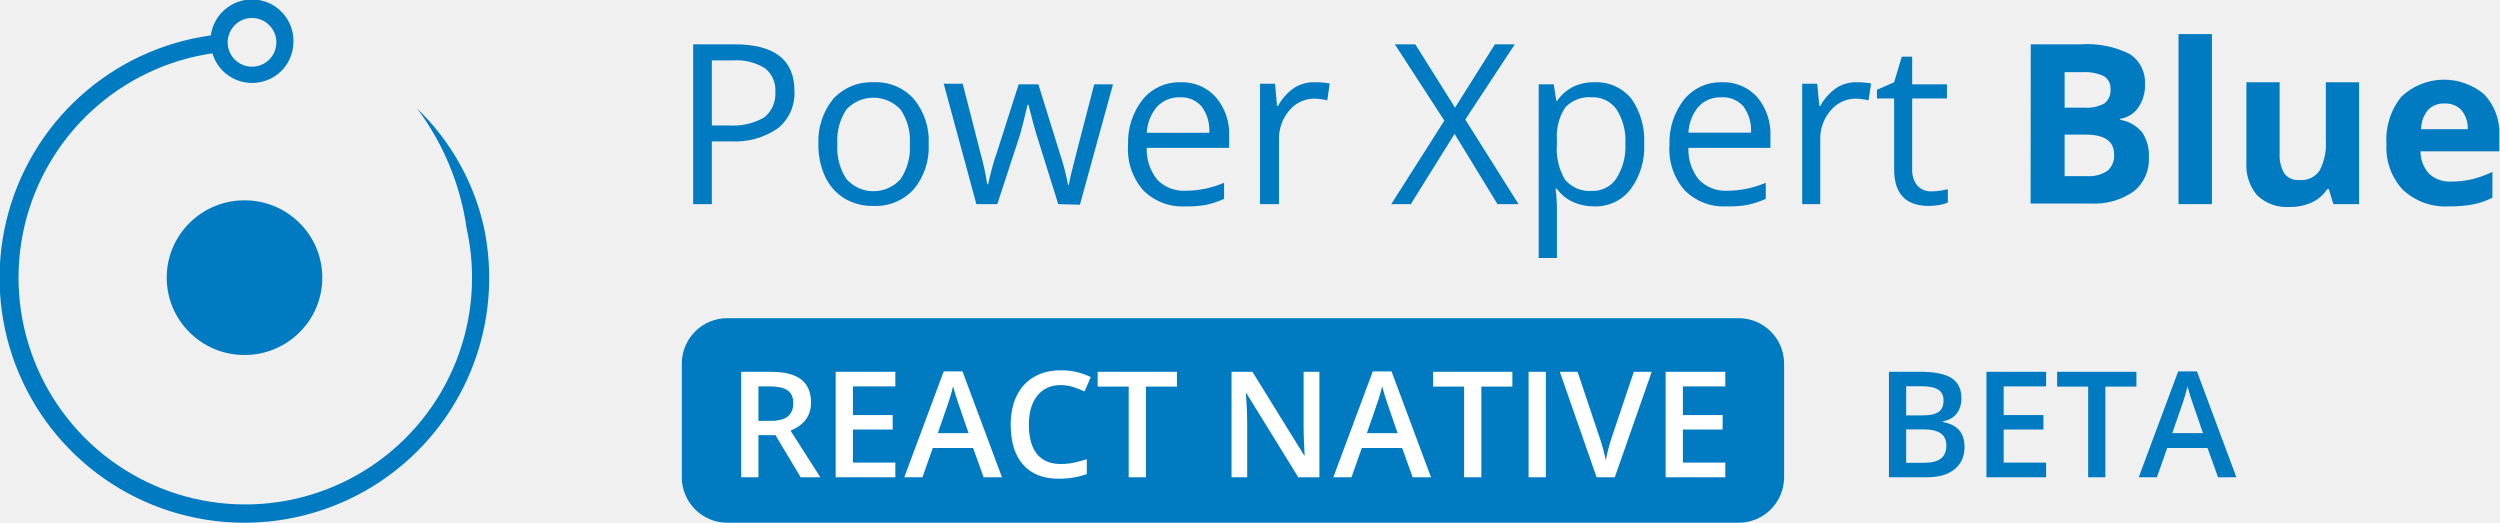
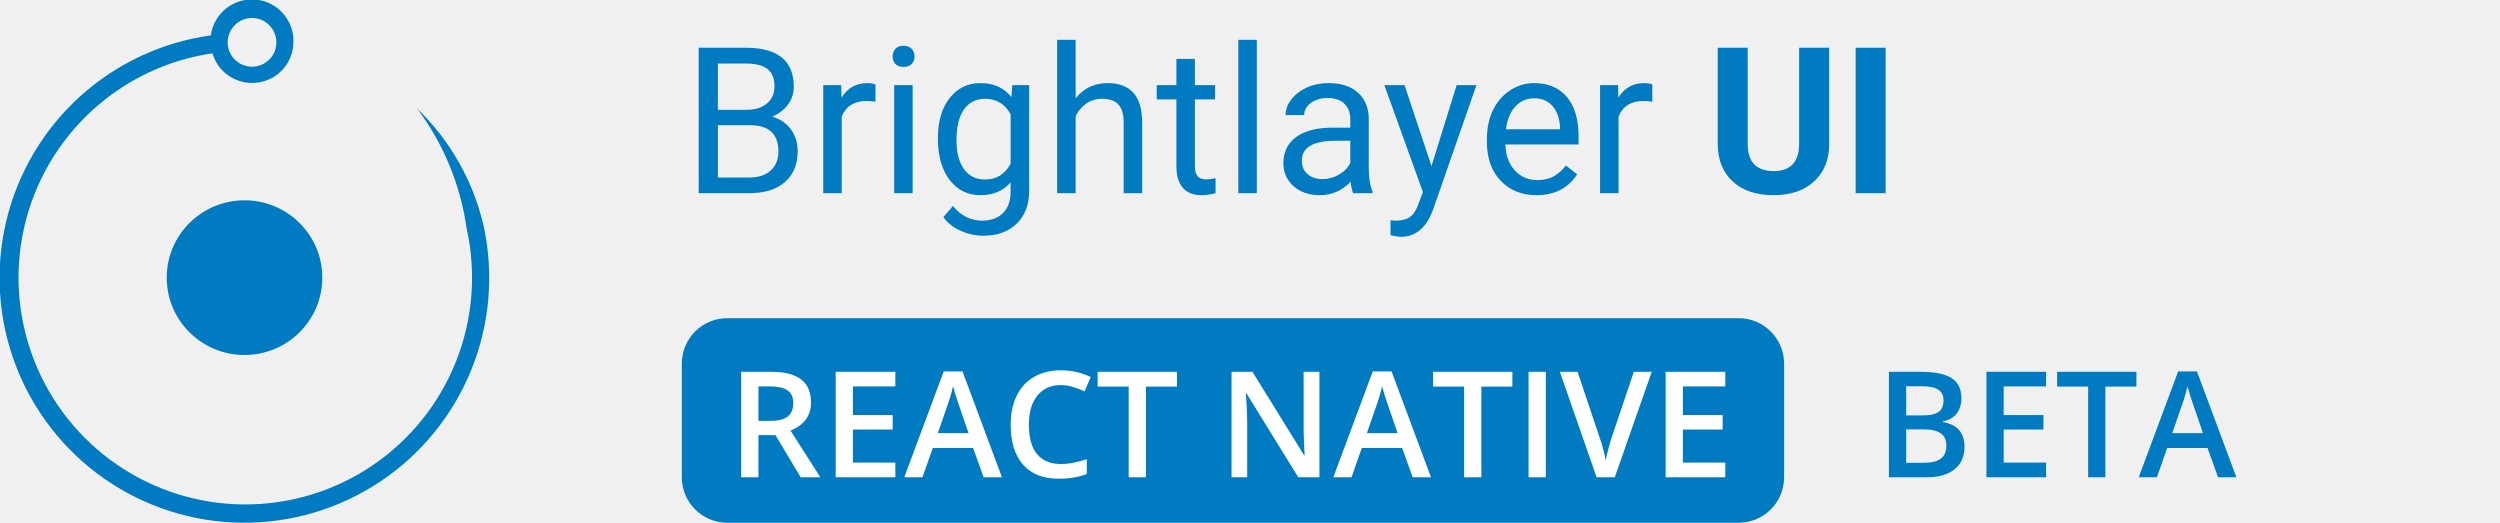
<svg xmlns="http://www.w3.org/2000/svg" width="220" height="46" viewBox="0 0 220 46" fill="none">
-   <g clip-path="url(#clip0)">
+   <g clip-path="url(#clip0_503_74010)">
    <path d="M21.517 31.24C25.298 31.24 28.363 28.193 28.363 24.434C28.363 20.675 25.298 17.628 21.517 17.628C17.736 17.628 14.671 20.675 14.671 24.434C14.671 28.193 17.736 31.24 21.517 31.24Z" fill="#007BC1" />
    <path d="M41.062 20.091C41.935 24.004 41.609 28.09 40.126 31.816C38.643 35.541 36.072 38.734 32.748 40.977C29.424 43.22 25.502 44.41 21.492 44.391C17.482 44.372 13.571 43.146 10.268 40.872C6.966 38.597 4.425 35.381 2.977 31.642C1.529 27.902 1.241 23.814 2.151 19.908C3.06 16.003 5.126 12.462 8.077 9.748C11.028 7.033 14.729 5.271 18.697 4.691C18.866 5.275 19.181 5.808 19.61 6.24C20.295 6.92 21.221 7.302 22.186 7.302C23.151 7.302 24.077 6.92 24.762 6.24C25.341 5.664 25.705 4.907 25.794 4.095C25.924 3.134 25.667 2.161 25.08 1.39C24.493 0.619 23.623 0.113 22.663 -0.017C21.702 -0.147 20.729 0.11 19.958 0.697C19.187 1.285 18.681 2.154 18.551 3.115C14.261 3.709 10.249 5.582 7.039 8.49C3.83 11.399 1.571 15.207 0.559 19.418C-0.454 23.629 -0.174 28.048 1.362 32.098C2.899 36.147 5.62 39.64 9.171 42.12C12.722 44.599 16.939 45.951 21.27 45.999C25.601 46.046 29.845 44.787 33.45 42.386C37.055 39.985 39.852 36.553 41.477 32.538C43.102 28.523 43.479 24.111 42.559 19.879C41.649 15.942 39.616 12.354 36.706 9.55C39.023 12.64 40.522 16.266 41.062 20.091ZM24.311 3.909C24.274 4.409 24.057 4.879 23.702 5.233C23.41 5.529 23.039 5.733 22.633 5.822C22.227 5.91 21.804 5.879 21.416 5.732C21.027 5.584 20.69 5.328 20.445 4.992C20.2 4.657 20.057 4.258 20.034 3.843C20.02 3.543 20.068 3.244 20.175 2.963C20.282 2.683 20.446 2.428 20.657 2.214C20.855 2.014 21.091 1.854 21.351 1.746C21.611 1.637 21.891 1.581 22.173 1.581C22.455 1.581 22.734 1.637 22.994 1.746C23.255 1.854 23.491 2.014 23.689 2.214C23.912 2.433 24.083 2.699 24.191 2.992C24.299 3.285 24.34 3.598 24.311 3.909Z" fill="#007BC1" />
-     <path d="M69.912 8.005C69.944 8.629 69.829 9.251 69.576 9.821C69.323 10.392 68.939 10.895 68.455 11.289C67.237 12.127 65.773 12.532 64.297 12.441H62.642V17.963H61V3.9H64.641C68.164 3.9 69.912 5.278 69.912 8.005ZM62.642 11.038H64.112C65.204 11.122 66.297 10.877 67.25 10.336C67.583 10.068 67.846 9.723 68.017 9.331C68.187 8.939 68.26 8.511 68.23 8.085C68.26 7.69 68.193 7.294 68.033 6.931C67.874 6.568 67.628 6.251 67.316 6.006C66.465 5.48 65.467 5.239 64.469 5.317H62.642V11.038Z" fill="#007BC1" />
-     <path d="M81.724 12.693C81.797 14.137 81.325 15.555 80.399 16.666C79.947 17.156 79.392 17.541 78.774 17.793C78.156 18.044 77.49 18.157 76.824 18.122C75.94 18.138 75.07 17.908 74.308 17.46C73.571 17.002 72.982 16.339 72.613 15.553C72.198 14.644 71.995 13.652 72.017 12.653C71.957 11.212 72.429 9.798 73.341 8.681C73.795 8.197 74.349 7.817 74.964 7.567C75.579 7.318 76.241 7.206 76.903 7.237C77.561 7.208 78.216 7.324 78.823 7.578C79.43 7.832 79.973 8.218 80.413 8.707C81.335 9.824 81.803 11.247 81.724 12.693ZM73.686 12.693C73.611 13.778 73.895 14.857 74.493 15.765C74.793 16.099 75.159 16.366 75.569 16.549C75.978 16.732 76.422 16.827 76.87 16.827C77.319 16.827 77.763 16.732 78.172 16.549C78.582 16.366 78.948 16.099 79.247 15.765C79.852 14.86 80.141 13.78 80.068 12.693C80.143 11.61 79.854 10.534 79.247 9.634C78.942 9.307 78.573 9.046 78.163 8.868C77.753 8.689 77.311 8.597 76.864 8.597C76.417 8.597 75.974 8.689 75.564 8.868C75.154 9.046 74.785 9.307 74.48 9.634C73.89 10.54 73.611 11.614 73.686 12.693Z" fill="#007BC1" />
-     <path d="M93.125 17.963L91.192 11.779C91.072 11.409 90.834 10.548 90.503 9.21H90.424C90.172 10.323 89.947 11.197 89.761 11.859L87.762 17.963H85.921L83.048 7.37H84.716C85.392 10.018 85.921 12.031 86.266 13.421C86.529 14.338 86.732 15.272 86.875 16.215H86.954C87.034 15.858 87.14 15.381 87.299 14.798C87.457 14.216 87.59 13.765 87.709 13.474L89.642 7.423H91.377L93.257 13.474C93.564 14.383 93.807 15.312 93.986 16.255H94.065C94.12 15.893 94.195 15.535 94.29 15.182C94.396 14.706 95.071 12.124 96.29 7.423H97.945L95.032 18.016L93.125 17.963Z" fill="#007BC1" />
-     <path d="M104.287 18.162C103.606 18.198 102.924 18.089 102.287 17.843C101.65 17.596 101.073 17.218 100.593 16.732C99.643 15.635 99.167 14.207 99.269 12.759C99.211 11.294 99.681 9.856 100.593 8.707C100.995 8.231 101.499 7.852 102.067 7.597C102.636 7.343 103.254 7.22 103.877 7.237C104.463 7.214 105.048 7.32 105.588 7.549C106.128 7.778 106.611 8.124 107.002 8.562C107.813 9.52 108.229 10.751 108.167 12.005V13.011H100.911C100.873 14.034 101.207 15.036 101.851 15.831C102.177 16.159 102.568 16.413 103 16.577C103.431 16.741 103.893 16.812 104.354 16.785C105.511 16.779 106.655 16.541 107.717 16.083V17.5C107.208 17.734 106.675 17.911 106.128 18.029C105.521 18.136 104.904 18.181 104.287 18.162ZM103.851 8.562C103.474 8.546 103.098 8.612 102.749 8.753C102.399 8.895 102.084 9.109 101.825 9.383C101.274 10.028 100.952 10.839 100.911 11.687H106.419C106.473 10.859 106.234 10.039 105.744 9.369C105.51 9.1 105.218 8.888 104.89 8.748C104.562 8.608 104.207 8.544 103.851 8.562Z" fill="#007BC1" />
-     <path d="M115.689 7.237C116.132 7.231 116.576 7.267 117.013 7.343L116.801 8.826C116.423 8.739 116.037 8.69 115.649 8.681C115.228 8.682 114.812 8.776 114.432 8.957C114.052 9.138 113.717 9.401 113.451 9.727C112.842 10.447 112.521 11.367 112.55 12.309V17.963H110.882V7.37H112.206L112.378 9.33H112.458C112.8 8.697 113.285 8.153 113.874 7.741C114.415 7.394 115.047 7.219 115.689 7.237Z" fill="#007BC1" />
-     <path d="M133.631 17.963H131.777L128.004 11.779L124.15 17.963H122.429L127.103 10.614L122.747 3.9H124.547L128.043 9.475L131.552 3.9H133.3L128.944 10.521L133.631 17.963Z" fill="#007BC1" />
-     <path d="M140.305 18.162C139.658 18.166 139.018 18.036 138.425 17.778C137.86 17.517 137.372 17.116 137.008 16.613H136.889C136.966 17.192 137.006 17.776 137.008 18.36V22.704H135.406V7.423H136.73L136.955 8.866H137.034C137.395 8.335 137.888 7.906 138.464 7.621C139.041 7.356 139.67 7.225 140.305 7.237C140.92 7.208 141.532 7.322 142.095 7.57C142.658 7.819 143.156 8.194 143.549 8.667C144.363 9.827 144.764 11.226 144.688 12.64C144.765 14.059 144.354 15.461 143.523 16.613C143.15 17.11 142.664 17.511 142.103 17.781C141.543 18.051 140.926 18.181 140.305 18.162ZM140.08 8.562C139.646 8.523 139.21 8.585 138.804 8.741C138.398 8.897 138.033 9.144 137.736 9.462C137.19 10.306 136.934 11.306 137.008 12.309V12.666C136.913 13.772 137.168 14.879 137.736 15.831C138.028 16.17 138.397 16.434 138.811 16.602C139.226 16.77 139.674 16.837 140.12 16.798C140.541 16.811 140.958 16.716 141.331 16.521C141.705 16.326 142.022 16.039 142.252 15.686C142.82 14.775 143.093 13.711 143.033 12.64C143.099 11.576 142.825 10.519 142.252 9.621C142.007 9.277 141.68 9 141.3 8.815C140.921 8.63 140.501 8.543 140.08 8.562Z" fill="#007BC1" />
-     <path d="M151.932 18.162C151.25 18.198 150.568 18.089 149.931 17.843C149.294 17.596 148.717 17.218 148.237 16.732C147.287 15.635 146.811 14.207 146.913 12.759C146.855 11.294 147.325 9.856 148.237 8.707C148.637 8.233 149.139 7.855 149.705 7.6C150.271 7.346 150.887 7.222 151.508 7.237C152.096 7.212 152.683 7.317 153.226 7.546C153.769 7.775 154.254 8.122 154.646 8.562C155.447 9.525 155.859 10.753 155.798 12.004V13.011H148.581C148.538 14.034 148.872 15.039 149.522 15.831C149.847 16.159 150.239 16.413 150.67 16.577C151.102 16.741 151.563 16.812 152.024 16.785C153.181 16.778 154.325 16.539 155.388 16.083V17.5C154.874 17.734 154.337 17.911 153.785 18.029C153.174 18.138 152.552 18.182 151.932 18.162ZM151.495 8.562C151.118 8.546 150.742 8.612 150.393 8.753C150.044 8.895 149.728 9.109 149.469 9.383C148.93 10.028 148.618 10.833 148.581 11.673H154.09C154.144 10.846 153.905 10.025 153.415 9.356C153.176 9.087 152.879 8.875 152.546 8.737C152.214 8.6 151.854 8.539 151.495 8.562Z" fill="#007BC1" />
-     <path d="M163.333 7.237C163.776 7.232 164.22 7.267 164.657 7.343L164.432 8.826C164.054 8.739 163.668 8.69 163.28 8.681C162.861 8.683 162.448 8.778 162.07 8.959C161.692 9.139 161.359 9.402 161.095 9.727C160.476 10.442 160.15 11.364 160.181 12.309V17.963H158.592V7.37H159.916L160.102 9.33H160.181C160.524 8.697 161.009 8.153 161.598 7.741C162.115 7.407 162.718 7.232 163.333 7.237Z" fill="#007BC1" />
-     <path d="M169.967 16.838C170.242 16.843 170.517 16.82 170.788 16.771L171.41 16.652V17.831C171.163 17.93 170.905 18.001 170.642 18.043C170.344 18.093 170.043 18.119 169.742 18.122C167.702 18.122 166.683 17.049 166.683 14.891V8.667H165.173V7.899L166.683 7.237L167.358 4.986H168.272V7.423H171.331V8.667H168.272V14.865C168.241 15.393 168.401 15.914 168.722 16.334C168.881 16.503 169.074 16.636 169.289 16.723C169.504 16.81 169.735 16.849 169.967 16.838Z" fill="#007BC1" />
-     <path d="M178.707 3.9H183.09C184.588 3.795 186.088 4.092 187.433 4.761C187.866 5.048 188.217 5.443 188.449 5.908C188.682 6.373 188.788 6.891 188.757 7.41C188.791 8.145 188.581 8.871 188.161 9.475C187.977 9.735 187.743 9.956 187.472 10.124C187.201 10.292 186.9 10.405 186.585 10.455V10.548C187.344 10.669 188.032 11.065 188.519 11.66C188.94 12.303 189.144 13.064 189.101 13.832C189.134 14.402 189.031 14.971 188.8 15.494C188.57 16.016 188.22 16.477 187.777 16.838C186.67 17.608 185.337 17.986 183.99 17.91H178.693L178.707 3.9ZM181.686 9.475H183.421C184.031 9.522 184.642 9.394 185.182 9.104C185.369 8.959 185.517 8.769 185.612 8.551C185.707 8.334 185.746 8.096 185.725 7.86C185.743 7.629 185.698 7.398 185.592 7.192C185.487 6.987 185.327 6.814 185.129 6.694C184.543 6.43 183.903 6.312 183.262 6.35H181.686V9.475ZM181.686 11.845V15.5H183.633C184.272 15.549 184.909 15.386 185.447 15.037C185.652 14.86 185.813 14.637 185.916 14.386C186.02 14.135 186.063 13.864 186.043 13.593C186.043 12.428 185.208 11.845 183.54 11.845H181.686Z" fill="#007BC1" />
-     <path d="M194.649 17.963H191.71V3H194.649V17.963Z" fill="#007BC1" />
-     <path d="M205.335 17.963L204.938 16.639H204.793C204.469 17.144 204.01 17.548 203.468 17.804C202.848 18.083 202.175 18.223 201.495 18.215C200.974 18.251 200.451 18.18 199.959 18.004C199.466 17.829 199.016 17.553 198.635 17.195C197.952 16.384 197.61 15.34 197.682 14.282V7.237H200.608V13.514C200.569 14.124 200.712 14.732 201.019 15.262C201.172 15.463 201.374 15.622 201.606 15.724C201.837 15.826 202.091 15.867 202.343 15.845C202.685 15.876 203.029 15.817 203.341 15.673C203.652 15.529 203.92 15.305 204.117 15.024C204.555 14.185 204.748 13.239 204.673 12.296V7.237H207.6V17.963H205.335Z" fill="#007BC1" />
-     <path d="M215.532 18.162C214.792 18.206 214.051 18.102 213.353 17.854C212.654 17.606 212.013 17.22 211.467 16.719C210.961 16.178 210.571 15.54 210.321 14.843C210.07 14.146 209.965 13.405 210.01 12.667C209.905 11.158 210.379 9.667 211.334 8.495C212.314 7.575 213.597 7.048 214.941 7.013C216.284 6.979 217.593 7.441 218.617 8.31C219.067 8.789 219.416 9.354 219.643 9.97C219.871 10.586 219.972 11.242 219.942 11.899V13.315H213.003C213 14.038 213.264 14.736 213.744 15.275C214.005 15.517 214.312 15.704 214.646 15.824C214.981 15.945 215.336 15.997 215.691 15.977C216.31 15.98 216.927 15.913 217.532 15.778C218.151 15.619 218.754 15.402 219.332 15.13V17.394C218.813 17.659 218.261 17.855 217.69 17.977C216.979 18.11 216.256 18.172 215.532 18.162ZM215.122 9.105C214.849 9.092 214.577 9.137 214.324 9.238C214.07 9.338 213.841 9.491 213.652 9.687C213.27 10.165 213.06 10.757 213.056 11.369H217.161C217.188 10.759 216.99 10.161 216.605 9.687C216.412 9.492 216.18 9.339 215.925 9.238C215.669 9.138 215.396 9.092 215.122 9.105Z" fill="#007BC1" />
-     <rect x="60" y="28" width="97" height="18" rx="4" fill="#007BC1" />
+     <path d="M153 28H64C61.791 28 60 29.791 60 32V42C60 44.209 61.791 46 64 46H153C155.209 46 157 44.209 157 42V32C157 29.791 155.209 28 153 28Z" fill="#007BC1" />
    <path d="M66.742 37.036H67.796C68.503 37.036 69.015 36.905 69.332 36.643C69.649 36.38 69.808 35.991 69.808 35.475C69.808 34.95 69.637 34.573 69.294 34.345C68.951 34.116 68.435 34.002 67.745 34.002H66.742V37.036ZM66.742 38.293V42H65.225V32.72H67.847C69.044 32.72 69.931 32.944 70.506 33.393C71.082 33.841 71.37 34.518 71.37 35.424C71.37 36.579 70.769 37.402 69.567 37.893L72.189 42H70.462L68.24 38.293H66.742ZM78.79 42H73.54V32.72H78.79V34.002H75.058V36.528H78.555V37.798H75.058V40.711H78.79V42ZM86.56 42L85.633 39.423H82.085L81.177 42H79.577L83.049 32.682H84.7L88.172 42H86.56ZM85.233 38.115L84.363 35.589C84.3 35.42 84.211 35.153 84.097 34.789C83.987 34.425 83.91 34.158 83.868 33.989C83.754 34.51 83.587 35.079 83.367 35.697L82.529 38.115H85.233ZM93.345 33.888C92.474 33.888 91.788 34.197 91.289 34.815C90.789 35.432 90.54 36.285 90.54 37.373C90.54 38.511 90.779 39.372 91.257 39.956C91.739 40.54 92.435 40.832 93.345 40.832C93.739 40.832 94.12 40.794 94.488 40.718C94.856 40.637 95.239 40.536 95.637 40.413V41.714C94.909 41.989 94.084 42.127 93.161 42.127C91.803 42.127 90.76 41.717 90.032 40.895C89.304 40.07 88.94 38.892 88.94 37.36C88.94 36.395 89.116 35.551 89.467 34.827C89.822 34.103 90.334 33.549 91.003 33.164C91.671 32.779 92.457 32.586 93.358 32.586C94.306 32.586 95.182 32.785 95.986 33.183L95.44 34.446C95.127 34.298 94.795 34.169 94.443 34.059C94.096 33.945 93.73 33.888 93.345 33.888ZM100.842 42H99.325V34.021H96.595V32.72H103.571V34.021H100.842V42ZM116.108 42H114.248L109.684 34.605H109.633L109.665 35.018C109.724 35.805 109.754 36.524 109.754 37.176V42H108.376V32.72H110.217L114.769 40.077H114.807C114.798 39.979 114.781 39.626 114.756 39.017C114.73 38.403 114.718 37.925 114.718 37.582V32.72H116.108V42ZM124.315 42L123.389 39.423H119.84L118.933 42H117.333L120.805 32.682H122.456L125.928 42H124.315ZM122.989 38.115L122.119 35.589C122.056 35.42 121.967 35.153 121.853 34.789C121.743 34.425 121.666 34.158 121.624 33.989C121.51 34.51 121.343 35.079 121.123 35.697L120.285 38.115H122.989ZM130.358 42H128.841V34.021H126.112V32.72H133.088V34.021H130.358V42ZM134.516 42V32.72H136.033V42H134.516ZM143.777 32.72H145.352L142.102 42H140.502L137.265 32.72H138.826L140.762 38.49C140.864 38.765 140.972 39.12 141.086 39.556C141.2 39.988 141.274 40.309 141.308 40.521C141.363 40.199 141.448 39.827 141.562 39.404C141.676 38.981 141.769 38.667 141.841 38.464L143.777 32.72ZM151.826 42H146.577V32.72H151.826V34.002H148.094V36.528H151.591V37.798H148.094V40.711H151.826V42Z" fill="white" />
    <path d="M166.225 32.72H168.98C170.258 32.72 171.181 32.906 171.748 33.278C172.319 33.651 172.604 34.239 172.604 35.043C172.604 35.585 172.465 36.035 172.186 36.395C171.906 36.755 171.504 36.981 170.979 37.074V37.138C171.631 37.26 172.109 37.504 172.414 37.868C172.723 38.227 172.877 38.716 172.877 39.334C172.877 40.168 172.585 40.822 172.001 41.295C171.422 41.765 170.613 42 169.577 42H166.225V32.72ZM167.742 36.554H169.202C169.837 36.554 170.3 36.454 170.592 36.255C170.884 36.052 171.03 35.709 171.03 35.227C171.03 34.791 170.872 34.476 170.554 34.281C170.241 34.087 169.742 33.989 169.056 33.989H167.742V36.554ZM167.742 37.785V40.724H169.354C169.989 40.724 170.467 40.603 170.789 40.362C171.115 40.117 171.278 39.732 171.278 39.207C171.278 38.725 171.113 38.367 170.783 38.134C170.453 37.901 169.951 37.785 169.278 37.785H167.742ZM180.057 42H174.807V32.72H180.057V34.002H176.324V36.528H179.822V37.798H176.324V40.711H180.057V42ZM185.274 42H183.757V34.021H181.028V32.72H188.004V34.021H185.274V42ZM195.189 42L194.263 39.423H190.714L189.807 42H188.207L191.679 32.682H193.33L196.802 42H195.189ZM193.863 38.115L192.993 35.589C192.93 35.42 192.841 35.153 192.727 34.789C192.617 34.425 192.54 34.158 192.498 33.989C192.384 34.51 192.217 35.079 191.997 35.697L191.159 38.115H193.863Z" fill="#007BC1" />
+     <path d="M61.485 17V4.203H65.669C67.058 4.203 68.101 4.49 68.798 5.064C69.501 5.639 69.853 6.488 69.853 7.613C69.853 8.211 69.683 8.741 69.343 9.204C69.003 9.661 68.54 10.016 67.954 10.268C68.645 10.461 69.19 10.83 69.589 11.375C69.993 11.914 70.195 12.559 70.195 13.309C70.195 14.457 69.823 15.359 69.079 16.016C68.335 16.672 67.283 17 65.924 17H61.485ZM63.173 11.015V15.62H65.959C66.744 15.62 67.362 15.418 67.814 15.014C68.27 14.604 68.499 14.041 68.499 13.326C68.499 11.785 67.661 11.015 65.985 11.015H63.173ZM63.173 9.661H65.722C66.46 9.661 67.049 9.477 67.488 9.107C67.934 8.738 68.156 8.237 68.156 7.604C68.156 6.901 67.951 6.392 67.541 6.075C67.131 5.753 66.507 5.592 65.669 5.592H63.173V9.661ZM77.042 8.949C76.796 8.908 76.529 8.888 76.242 8.888C75.176 8.888 74.452 9.342 74.071 10.25V17H72.445V7.49H74.027L74.054 8.589C74.587 7.739 75.343 7.314 76.321 7.314C76.638 7.314 76.878 7.355 77.042 7.438V8.949ZM80.311 17H78.686V7.49H80.311V17ZM78.554 4.968C78.554 4.704 78.633 4.481 78.791 4.3C78.955 4.118 79.195 4.027 79.512 4.027C79.828 4.027 80.068 4.118 80.232 4.3C80.397 4.481 80.478 4.704 80.478 4.968C80.478 5.231 80.397 5.451 80.232 5.627C80.068 5.803 79.828 5.891 79.512 5.891C79.195 5.891 78.955 5.803 78.791 5.627C78.633 5.451 78.554 5.231 78.554 4.968ZM82.535 12.166C82.535 10.684 82.878 9.506 83.564 8.633C84.249 7.754 85.157 7.314 86.288 7.314C87.448 7.314 88.353 7.725 89.004 8.545L89.083 7.49H90.568V16.771C90.568 18.002 90.202 18.972 89.47 19.681C88.743 20.39 87.765 20.744 86.534 20.744C85.849 20.744 85.178 20.598 84.522 20.305C83.865 20.012 83.364 19.61 83.019 19.101L83.862 18.125C84.56 18.986 85.412 19.417 86.42 19.417C87.211 19.417 87.826 19.194 88.266 18.749C88.711 18.304 88.934 17.677 88.934 16.868V16.051C88.283 16.801 87.395 17.176 86.27 17.176C85.157 17.176 84.255 16.727 83.564 15.831C82.878 14.935 82.535 13.713 82.535 12.166ZM84.17 12.351C84.17 13.423 84.39 14.267 84.829 14.882C85.269 15.491 85.884 15.796 86.675 15.796C87.7 15.796 88.453 15.33 88.934 14.398V10.057C88.436 9.148 87.689 8.694 86.692 8.694C85.901 8.694 85.283 9.002 84.838 9.617C84.393 10.232 84.17 11.144 84.17 12.351ZM94.655 8.642C95.376 7.757 96.314 7.314 97.468 7.314C99.478 7.314 100.491 8.448 100.509 10.716V17H98.883V10.707C98.877 10.021 98.719 9.515 98.408 9.187C98.103 8.858 97.626 8.694 96.976 8.694C96.448 8.694 95.985 8.835 95.587 9.116C95.189 9.397 94.878 9.767 94.655 10.224V17H93.029V3.5H94.655V8.642ZM105.149 5.188V7.49H106.925V8.747H105.149V14.645C105.149 15.025 105.229 15.312 105.387 15.506C105.545 15.693 105.814 15.787 106.195 15.787C106.383 15.787 106.641 15.752 106.969 15.682V17C106.541 17.117 106.125 17.176 105.721 17.176C104.994 17.176 104.446 16.956 104.077 16.517C103.708 16.077 103.523 15.453 103.523 14.645V8.747H101.792V7.49H103.523V5.188H105.149ZM110.599 17H108.973V3.5H110.599V17ZM119.08 17C118.986 16.812 118.91 16.479 118.852 15.998C118.096 16.783 117.193 17.176 116.145 17.176C115.207 17.176 114.437 16.912 113.833 16.385C113.235 15.852 112.937 15.178 112.937 14.363C112.937 13.373 113.312 12.605 114.062 12.06C114.817 11.51 115.878 11.234 117.243 11.234H118.825V10.487C118.825 9.919 118.655 9.468 118.315 9.134C117.976 8.794 117.475 8.624 116.812 8.624C116.232 8.624 115.746 8.771 115.354 9.063C114.961 9.356 114.765 9.711 114.765 10.127H113.13C113.13 9.652 113.297 9.195 113.631 8.756C113.971 8.311 114.428 7.959 115.002 7.701C115.582 7.443 116.218 7.314 116.909 7.314C118.005 7.314 118.863 7.59 119.484 8.141C120.105 8.686 120.428 9.438 120.451 10.399V14.776C120.451 15.649 120.562 16.344 120.785 16.859V17H119.08ZM116.382 15.761C116.892 15.761 117.375 15.629 117.832 15.365C118.289 15.102 118.62 14.759 118.825 14.337V12.386H117.551C115.559 12.386 114.562 12.969 114.562 14.135C114.562 14.645 114.732 15.043 115.072 15.33C115.412 15.617 115.849 15.761 116.382 15.761ZM125.971 14.618L128.186 7.49H129.926L126.103 18.468C125.511 20.05 124.57 20.841 123.281 20.841L122.974 20.814L122.367 20.7V19.382L122.807 19.417C123.357 19.417 123.785 19.306 124.09 19.083C124.4 18.86 124.655 18.453 124.854 17.861L125.215 16.895L121.822 7.49H123.598L125.971 14.618ZM135.208 17.176C133.919 17.176 132.87 16.754 132.062 15.91C131.253 15.06 130.849 13.927 130.849 12.509V12.21C130.849 11.267 131.027 10.426 131.385 9.688C131.748 8.943 132.252 8.363 132.896 7.947C133.547 7.525 134.25 7.314 135.006 7.314C136.242 7.314 137.203 7.722 137.889 8.536C138.574 9.351 138.917 10.517 138.917 12.034V12.711H132.475C132.498 13.648 132.771 14.407 133.292 14.987C133.819 15.562 134.487 15.849 135.296 15.849C135.87 15.849 136.356 15.731 136.755 15.497C137.153 15.263 137.502 14.952 137.801 14.565L138.794 15.339C137.997 16.564 136.802 17.176 135.208 17.176ZM135.006 8.65C134.35 8.65 133.799 8.891 133.354 9.371C132.908 9.846 132.633 10.514 132.527 11.375H137.291V11.252C137.244 10.426 137.021 9.787 136.623 9.336C136.225 8.879 135.686 8.65 135.006 8.65ZM145.403 8.949C145.157 8.908 144.891 8.888 144.604 8.888C143.537 8.888 142.813 9.342 142.433 10.25V17H140.807V7.49H142.389L142.415 8.589C142.948 7.739 143.704 7.314 144.683 7.314C144.999 7.314 145.239 7.355 145.403 7.438V8.949ZM160.969 4.203V12.632C160.969 14.032 160.529 15.14 159.65 15.954C158.777 16.769 157.582 17.176 156.064 17.176C154.57 17.176 153.384 16.78 152.505 15.989C151.626 15.198 151.178 14.111 151.16 12.729V4.203H153.797V12.649C153.797 13.487 153.996 14.1 154.395 14.486C154.799 14.867 155.355 15.058 156.064 15.058C157.547 15.058 158.3 14.278 158.323 12.72V4.203H160.969ZM165.935 17H163.298V4.203H165.935V17Z" fill="#007BC1" />
  </g>
  <defs>
-     <clipPath id="clip0">
+     <clipPath id="clip0_503_74010">
      <rect width="220" height="46" fill="white" />
    </clipPath>
  </defs>
</svg>
